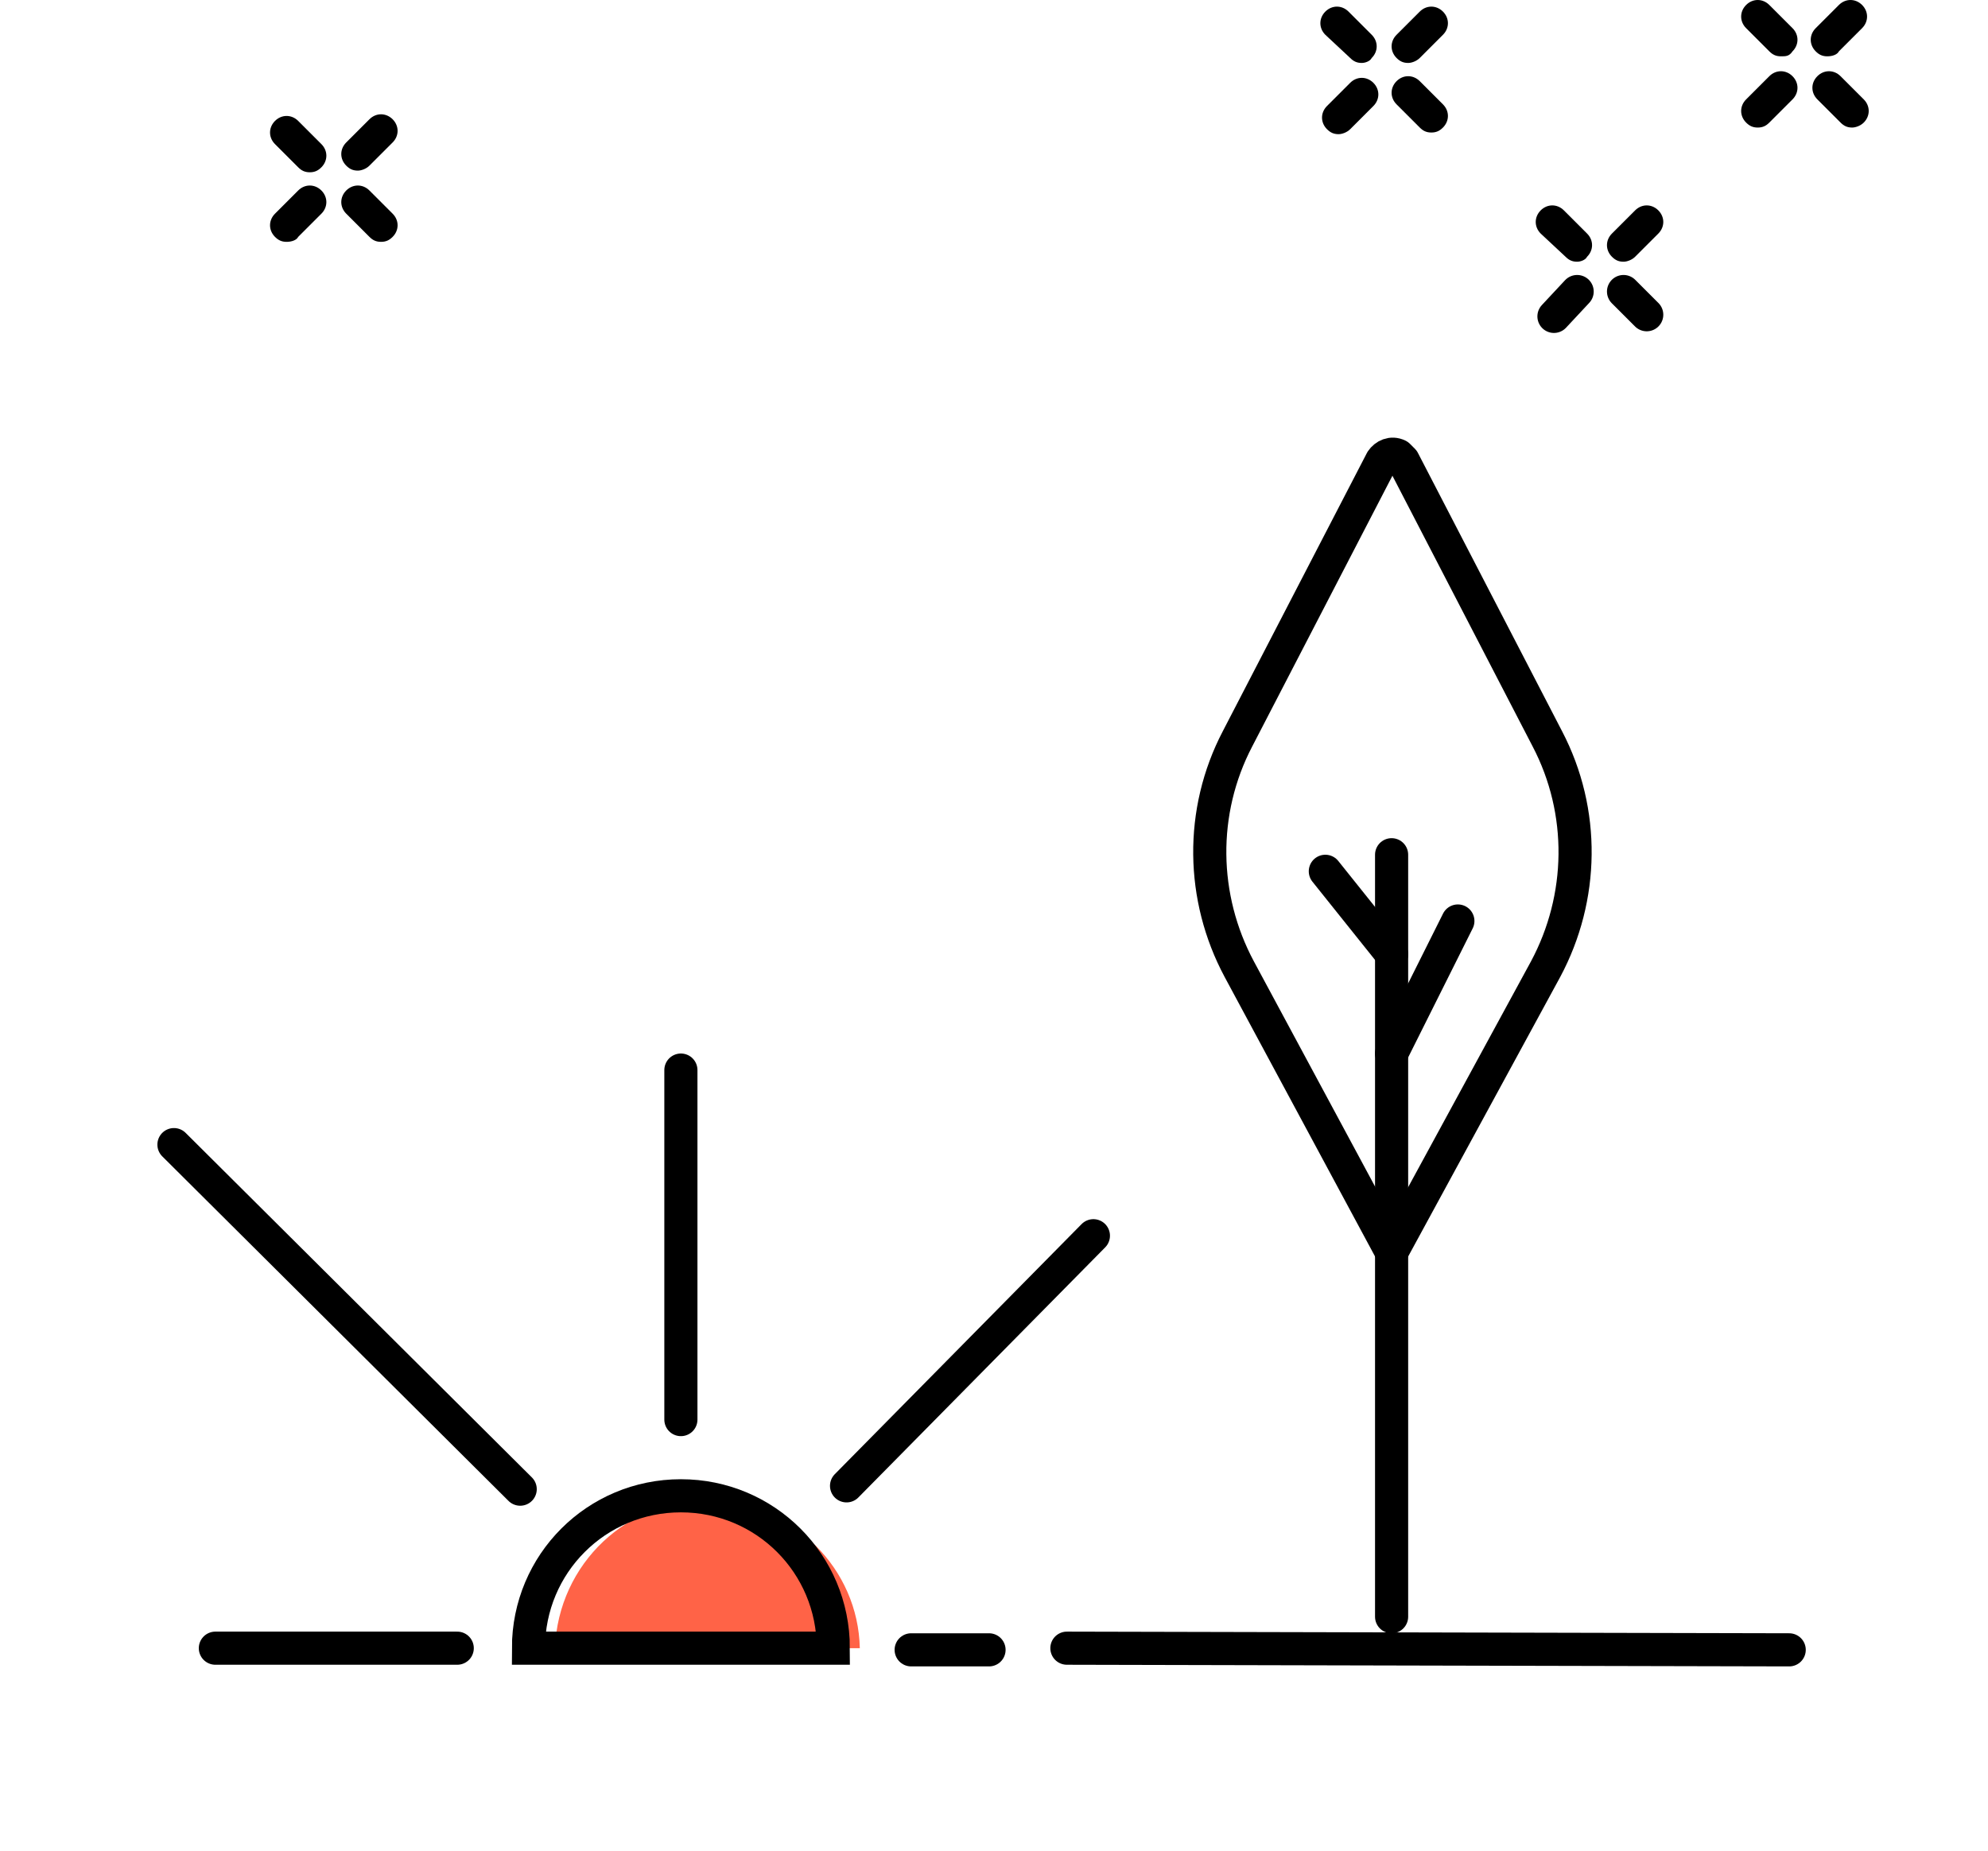
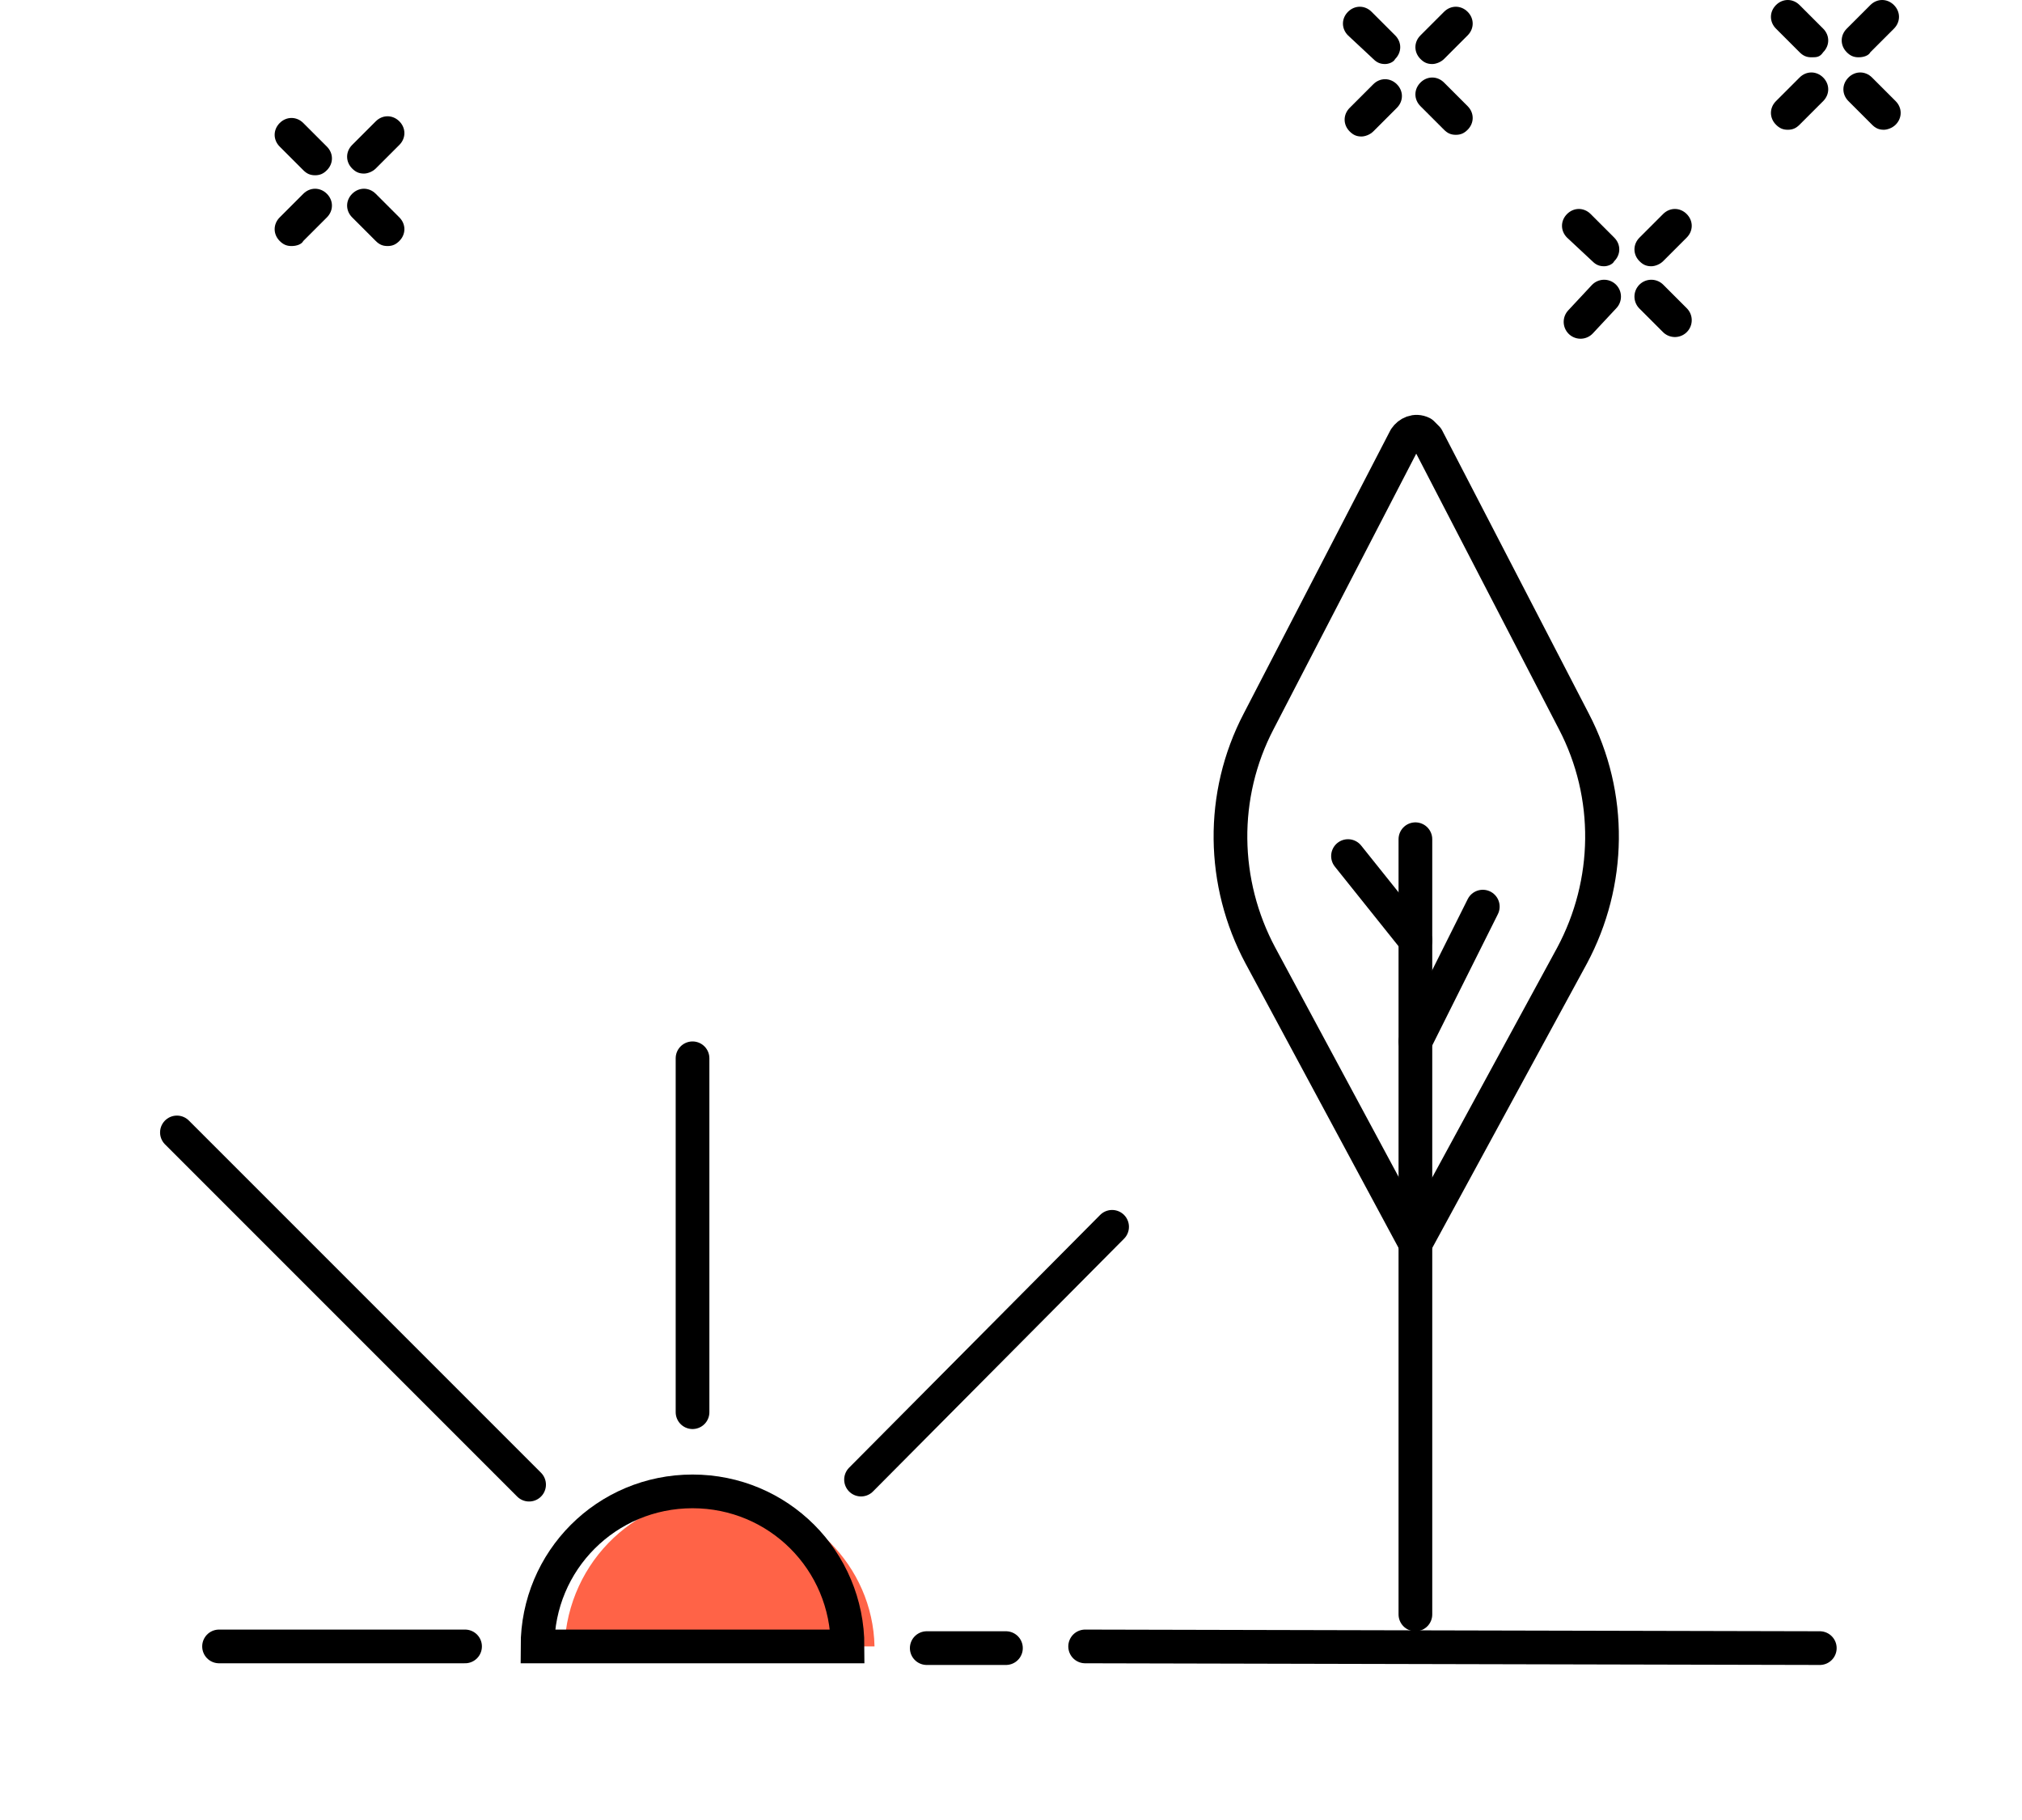
- <svg xmlns="http://www.w3.org/2000/svg" version="1.1" id="Layer_1" x="0px" y="0px" viewBox="0 0 120 111.7" style="enable-background:new 0 0 120 111.7;" xml:space="preserve">
+ <svg xmlns="http://www.w3.org/2000/svg" version="1.1" id="Layer_1" x="0px" y="0px" viewBox="0 0 120 108" style="enable-background:new 0 0 120 108;" xml:space="preserve">
  <style type="text/css">
	.st0{fill:#FF6347;}
	.st1{fill:none;stroke:#000000;stroke-width:2;stroke-miterlimit:10;}
	.st2{fill:none;stroke:#000000;stroke-width:2;stroke-linecap:round;stroke-linejoin:round;}
</style>
-   <path class="st0" d="M33.5,99.5c0.2-5.1,4.4-9.1,9.5-8.9c4.9,0.2,8.8,4.1,8.9,8.9" />
-   <path class="st1" d="M31.9,99.5c0-5.1,4.1-9.2,9.2-9.2c5.1,0,9.2,4.1,9.2,9.2H31.9z" />
-   <line class="st2" x1="41.1" y1="64.6" x2="41.1" y2="85.7" />
-   <line class="st2" x1="13" y1="99.5" x2="27.6" y2="99.5" />
-   <line class="st2" x1="59.7" y1="99.6" x2="55" y2="99.6" />
-   <line class="st2" x1="108" y1="99.6" x2="64.4" y2="99.5" />
-   <line class="st2" x1="10.5" y1="69.1" x2="31.4" y2="89.9" />
-   <line class="st2" x1="66" y1="74.6" x2="51.1" y2="89.7" />
+   <path class="st0" d="M33.5,97.7c0.2-5.1,4.4-9.1,9.5-8.9c4.9,0.2,8.8,4.1,8.9,8.9" />
+   <path class="st1" d="M31.9,97.7c0-5.1,4.1-9.2,9.2-9.2s9.2,4.1,9.2,9.2H31.9z" />
+   <line class="st2" x1="41.1" y1="62.8" x2="41.1" y2="83.8" />
+   <line class="st2" x1="13" y1="97.7" x2="27.6" y2="97.7" />
+   <line class="st2" x1="59.7" y1="97.8" x2="55" y2="97.8" />
+   <line class="st2" x1="108" y1="97.8" x2="64.4" y2="97.7" />
+   <line class="st2" x1="10.5" y1="67.2" x2="31.4" y2="88.1" />
+   <line class="st2" x1="66" y1="72.8" x2="51.1" y2="87.8" />
  <g>
-     <path d="M82.2,3.8c-0.3,0-0.5-0.1-0.7-0.3L80,2.1c-0.4-0.4-0.4-1,0-1.4c0.4-0.4,1-0.4,1.4,0l1.4,1.4c0.4,0.4,0.4,1,0,1.4   C82.7,3.7,82.4,3.8,82.2,3.8z" />
+     <g>
+       <path d="M82.2,3.8c-0.3,0-0.5-0.1-0.7-0.3L80,2.1c-0.4-0.4-0.4-1,0-1.4s1-0.4,1.4,0l1.4,1.4c0.4,0.4,0.4,1,0,1.4    C82.7,3.7,82.4,3.8,82.2,3.8z" />
+     </g>
+     <g>
+       <path d="M86.4,8c-0.3,0-0.5-0.1-0.7-0.3l-1.4-1.4c-0.4-0.4-0.4-1,0-1.4s1-0.4,1.4,0l1.4,1.4c0.4,0.4,0.4,1,0,1.4    C86.9,7.9,86.7,8,86.4,8z" />
+     </g>
+     <g>
+       <path d="M85,3.8c-0.3,0-0.5-0.1-0.7-0.3c-0.4-0.4-0.4-1,0-1.4l1.4-1.4c0.4-0.4,1-0.4,1.4,0s0.4,1,0,1.4l-1.4,1.4    C85.5,3.7,85.2,3.8,85,3.8z" />
+     </g>
+     <g>
+       <path d="M80.8,8.1c-0.3,0-0.5-0.1-0.7-0.3c-0.4-0.4-0.4-1,0-1.4L81.5,5c0.4-0.4,1-0.4,1.4,0s0.4,1,0,1.4l-1.4,1.4    C81.3,8,81,8.1,80.8,8.1z" />
+     </g>
+     <g>
+       <path d="M95.2,15.8c-0.3,0-0.5-0.1-0.7-0.3L93,14.1c-0.4-0.4-0.4-1,0-1.4s1-0.4,1.4,0l1.4,1.4c0.4,0.4,0.4,1,0,1.4    C95.7,15.7,95.4,15.8,95.2,15.8z" />
+     </g>
+     <line class="st2" x1="99.4" y1="19" x2="98" y2="17.6" />
+     <g>
+       <path d="M98,15.8c-0.3,0-0.5-0.1-0.7-0.3c-0.4-0.4-0.4-1,0-1.4l1.4-1.4c0.4-0.4,1-0.4,1.4,0s0.4,1,0,1.4l-1.4,1.4    C98.5,15.7,98.2,15.8,98,15.8z" />
+     </g>
+     <line class="st2" x1="93.8" y1="19.1" x2="95.2" y2="17.6" />
+     <g>
+       <path d="M18.7,10.4c-0.3,0-0.5-0.1-0.7-0.3l-1.4-1.4c-0.4-0.4-0.4-1,0-1.4s1-0.4,1.4,0l1.4,1.4c0.4,0.4,0.4,1,0,1.4    C19.2,10.3,19,10.4,18.7,10.4z" />
+     </g>
+     <g>
+       <path d="M23,14.6c-0.3,0-0.5-0.1-0.7-0.3l-1.4-1.4c-0.4-0.4-0.4-1,0-1.4s1-0.4,1.4,0l1.4,1.4c0.4,0.4,0.4,1,0,1.4    C23.5,14.5,23.3,14.6,23,14.6z" />
+     </g>
+     <g>
+       <path d="M21.6,10.3c-0.3,0-0.5-0.1-0.7-0.3c-0.4-0.4-0.4-1,0-1.4l1.4-1.4c0.4-0.4,1-0.4,1.4,0s0.4,1,0,1.4L22.3,10    C22.1,10.2,21.8,10.3,21.6,10.3z" />
+     </g>
+     <g>
+       <path d="M17.3,14.6c-0.3,0-0.5-0.1-0.7-0.3c-0.4-0.4-0.4-1,0-1.4l1.4-1.4c0.4-0.4,1-0.4,1.4,0s0.4,1,0,1.4L18,14.3    C17.9,14.5,17.6,14.6,17.3,14.6z" />
+     </g>
+     <g>
+       <path d="M107.5,3.4c-0.3,0-0.5-0.1-0.7-0.3l-1.4-1.4c-0.4-0.4-0.4-1,0-1.4s1-0.4,1.4,0l1.4,1.4c0.4,0.4,0.4,1,0,1.4    C108,3.4,107.8,3.4,107.5,3.4z" />
+     </g>
+     <g>
+       <path d="M111.8,7.7c-0.3,0-0.5-0.1-0.7-0.3L109.7,6c-0.4-0.4-0.4-1,0-1.4s1-0.4,1.4,0l1.4,1.4c0.4,0.4,0.4,1,0,1.4    C112.3,7.6,112,7.7,111.8,7.7z" />
+     </g>
+     <g>
+       <path d="M110.3,3.4c-0.3,0-0.5-0.1-0.7-0.3c-0.4-0.4-0.4-1,0-1.4l1.4-1.4c0.4-0.4,1-0.4,1.4,0s0.4,1,0,1.4L111,3.1    C110.9,3.3,110.6,3.4,110.3,3.4z" />
+     </g>
+     <g>
+       <path d="M106.1,7.7c-0.3,0-0.5-0.1-0.7-0.3c-0.4-0.4-0.4-1,0-1.4l1.4-1.4c0.4-0.4,1-0.4,1.4,0s0.4,1,0,1.4l-1.4,1.4    C106.6,7.6,106.4,7.7,106.1,7.7z" />
+     </g>
  </g>
-   <g>
-     <path d="M86.4,8c-0.3,0-0.5-0.1-0.7-0.3l-1.4-1.4c-0.4-0.4-0.4-1,0-1.4c0.4-0.4,1-0.4,1.4,0l1.4,1.4c0.4,0.4,0.4,1,0,1.4   C86.9,7.9,86.7,8,86.4,8z" />
-   </g>
-   <g>
-     <path d="M85,3.8c-0.3,0-0.5-0.1-0.7-0.3c-0.4-0.4-0.4-1,0-1.4l1.4-1.4c0.4-0.4,1-0.4,1.4,0c0.4,0.4,0.4,1,0,1.4l-1.4,1.4   C85.5,3.7,85.2,3.8,85,3.8z" />
-   </g>
-   <g>
-     <path d="M80.8,8.1c-0.3,0-0.5-0.1-0.7-0.3c-0.4-0.4-0.4-1,0-1.4l1.4-1.4c0.4-0.4,1-0.4,1.4,0c0.4,0.4,0.4,1,0,1.4l-1.4,1.4   C81.3,8,81,8.1,80.8,8.1z" />
-   </g>
-   <g>
-     <path d="M95.2,15.8c-0.3,0-0.5-0.1-0.7-0.3L93,14.1c-0.4-0.4-0.4-1,0-1.4c0.4-0.4,1-0.4,1.4,0l1.4,1.4c0.4,0.4,0.4,1,0,1.4   C95.7,15.7,95.4,15.8,95.2,15.8z" />
-   </g>
-   <line class="st2" x1="99.4" y1="19" x2="98" y2="17.6" />
-   <g>
-     <path d="M98,15.8c-0.3,0-0.5-0.1-0.7-0.3c-0.4-0.4-0.4-1,0-1.4l1.4-1.4c0.4-0.4,1-0.4,1.4,0s0.4,1,0,1.4l-1.4,1.4   C98.5,15.7,98.2,15.8,98,15.8z" />
-   </g>
-   <line class="st2" x1="93.8" y1="19.1" x2="95.2" y2="17.6" />
-   <g>
-     <path d="M18.7,10.4c-0.3,0-0.5-0.1-0.7-0.3l-1.4-1.4c-0.4-0.4-0.4-1,0-1.4c0.4-0.4,1-0.4,1.4,0l1.4,1.4c0.4,0.4,0.4,1,0,1.4   C19.2,10.3,19,10.4,18.7,10.4z" />
-   </g>
-   <g>
-     <path d="M23,14.6c-0.3,0-0.5-0.1-0.7-0.3l-1.4-1.4c-0.4-0.4-0.4-1,0-1.4c0.4-0.4,1-0.4,1.4,0l1.4,1.4c0.4,0.4,0.4,1,0,1.4   C23.5,14.5,23.3,14.6,23,14.6z" />
-   </g>
-   <g>
-     <path d="M21.6,10.3c-0.3,0-0.5-0.1-0.7-0.3c-0.4-0.4-0.4-1,0-1.4l1.4-1.4c0.4-0.4,1-0.4,1.4,0c0.4,0.4,0.4,1,0,1.4L22.3,10   C22.1,10.2,21.8,10.3,21.6,10.3z" />
-   </g>
-   <g>
-     <path d="M17.3,14.6c-0.3,0-0.5-0.1-0.7-0.3c-0.4-0.4-0.4-1,0-1.4l1.4-1.4c0.4-0.4,1-0.4,1.4,0c0.4,0.4,0.4,1,0,1.4L18,14.3   C17.9,14.5,17.6,14.6,17.3,14.6z" />
-   </g>
-   <g>
-     <path d="M107.5,3.4c-0.3,0-0.5-0.1-0.7-0.3l-1.4-1.4c-0.4-0.4-0.4-1,0-1.4c0.4-0.4,1-0.4,1.4,0l1.4,1.4c0.4,0.4,0.4,1,0,1.4   C108,3.4,107.8,3.4,107.5,3.4z" />
-   </g>
-   <g>
-     <path d="M111.8,7.7c-0.3,0-0.5-0.1-0.7-0.3L109.7,6c-0.4-0.4-0.4-1,0-1.4c0.4-0.4,1-0.4,1.4,0l1.4,1.4c0.4,0.4,0.4,1,0,1.4   C112.3,7.6,112,7.7,111.8,7.7z" />
-   </g>
-   <g>
-     <path d="M110.3,3.4c-0.3,0-0.5-0.1-0.7-0.3c-0.4-0.4-0.4-1,0-1.4l1.4-1.4c0.4-0.4,1-0.4,1.4,0c0.4,0.4,0.4,1,0,1.4l-1.4,1.4   C110.9,3.3,110.6,3.4,110.3,3.4z" />
-   </g>
-   <g>
-     <path d="M106.1,7.7c-0.3,0-0.5-0.1-0.7-0.3c-0.4-0.4-0.4-1,0-1.4l1.4-1.4c0.4-0.4,1-0.4,1.4,0c0.4,0.4,0.4,1,0,1.4l-1.4,1.4   C106.6,7.6,106.4,7.7,106.1,7.7z" />
-   </g>
-   <line class="st2" x1="84" y1="97.6" x2="84" y2="51.6" />
-   <path class="st2" d="M84,75.6l-9.2-17.1c-2.3-4.3-2.4-9.5-0.1-13.9l8.7-16.8c0.2-0.3,0.6-0.5,1-0.3c0.1,0.1,0.2,0.2,0.3,0.3  l8.7,16.8c2.3,4.4,2.2,9.6-0.1,13.9L84,75.6z" />
-   <line class="st2" x1="84" y1="63.6" x2="88" y2="55.6" />
-   <line class="st2" x1="84" y1="57.6" x2="80" y2="52.6" />
+   <line class="st2" x1="84" y1="95.8" x2="84" y2="49.8" />
+   <path class="st2" d="M84,73.8l-9.2-17.1c-2.3-4.3-2.4-9.5-0.1-13.9L83.4,26c0.2-0.3,0.6-0.5,1-0.3c0.1,0.1,0.2,0.2,0.3,0.3l8.7,16.8  c2.3,4.4,2.2,9.6-0.1,13.9L84,73.8z" />
+   <line class="st2" x1="84" y1="61.8" x2="88" y2="53.8" />
+   <line class="st2" x1="84" y1="55.8" x2="80" y2="50.8" />
</svg>
